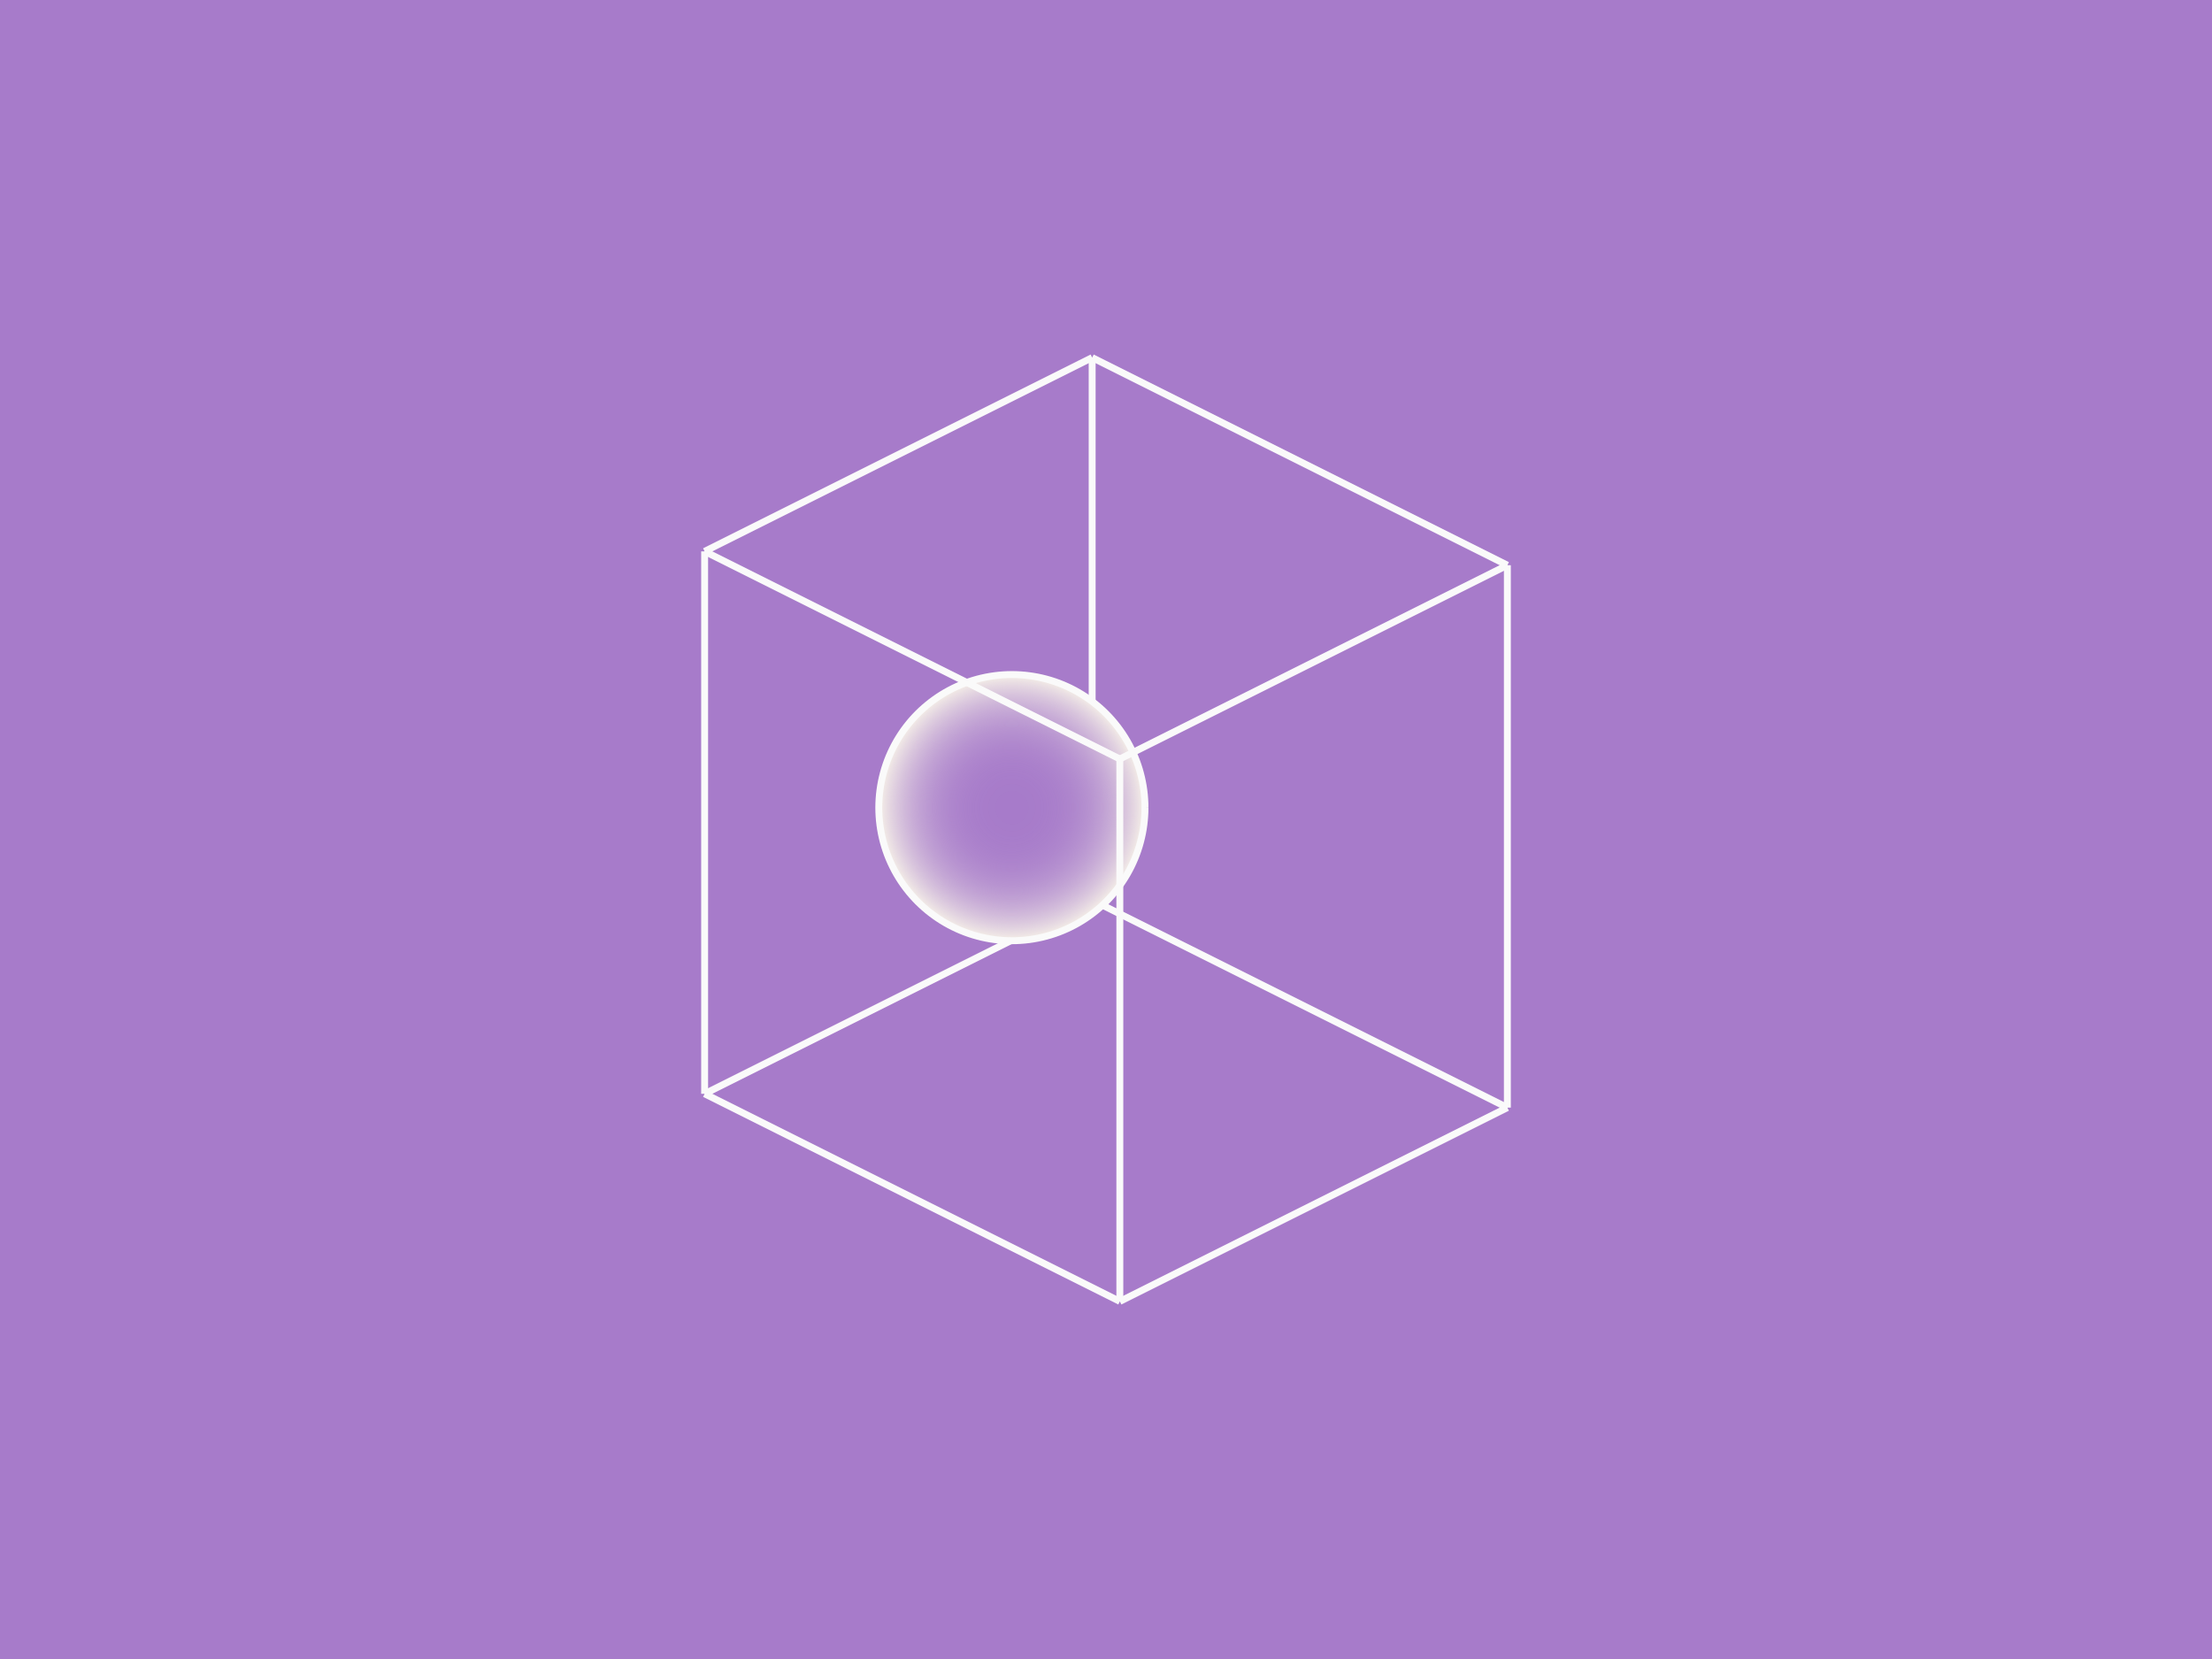
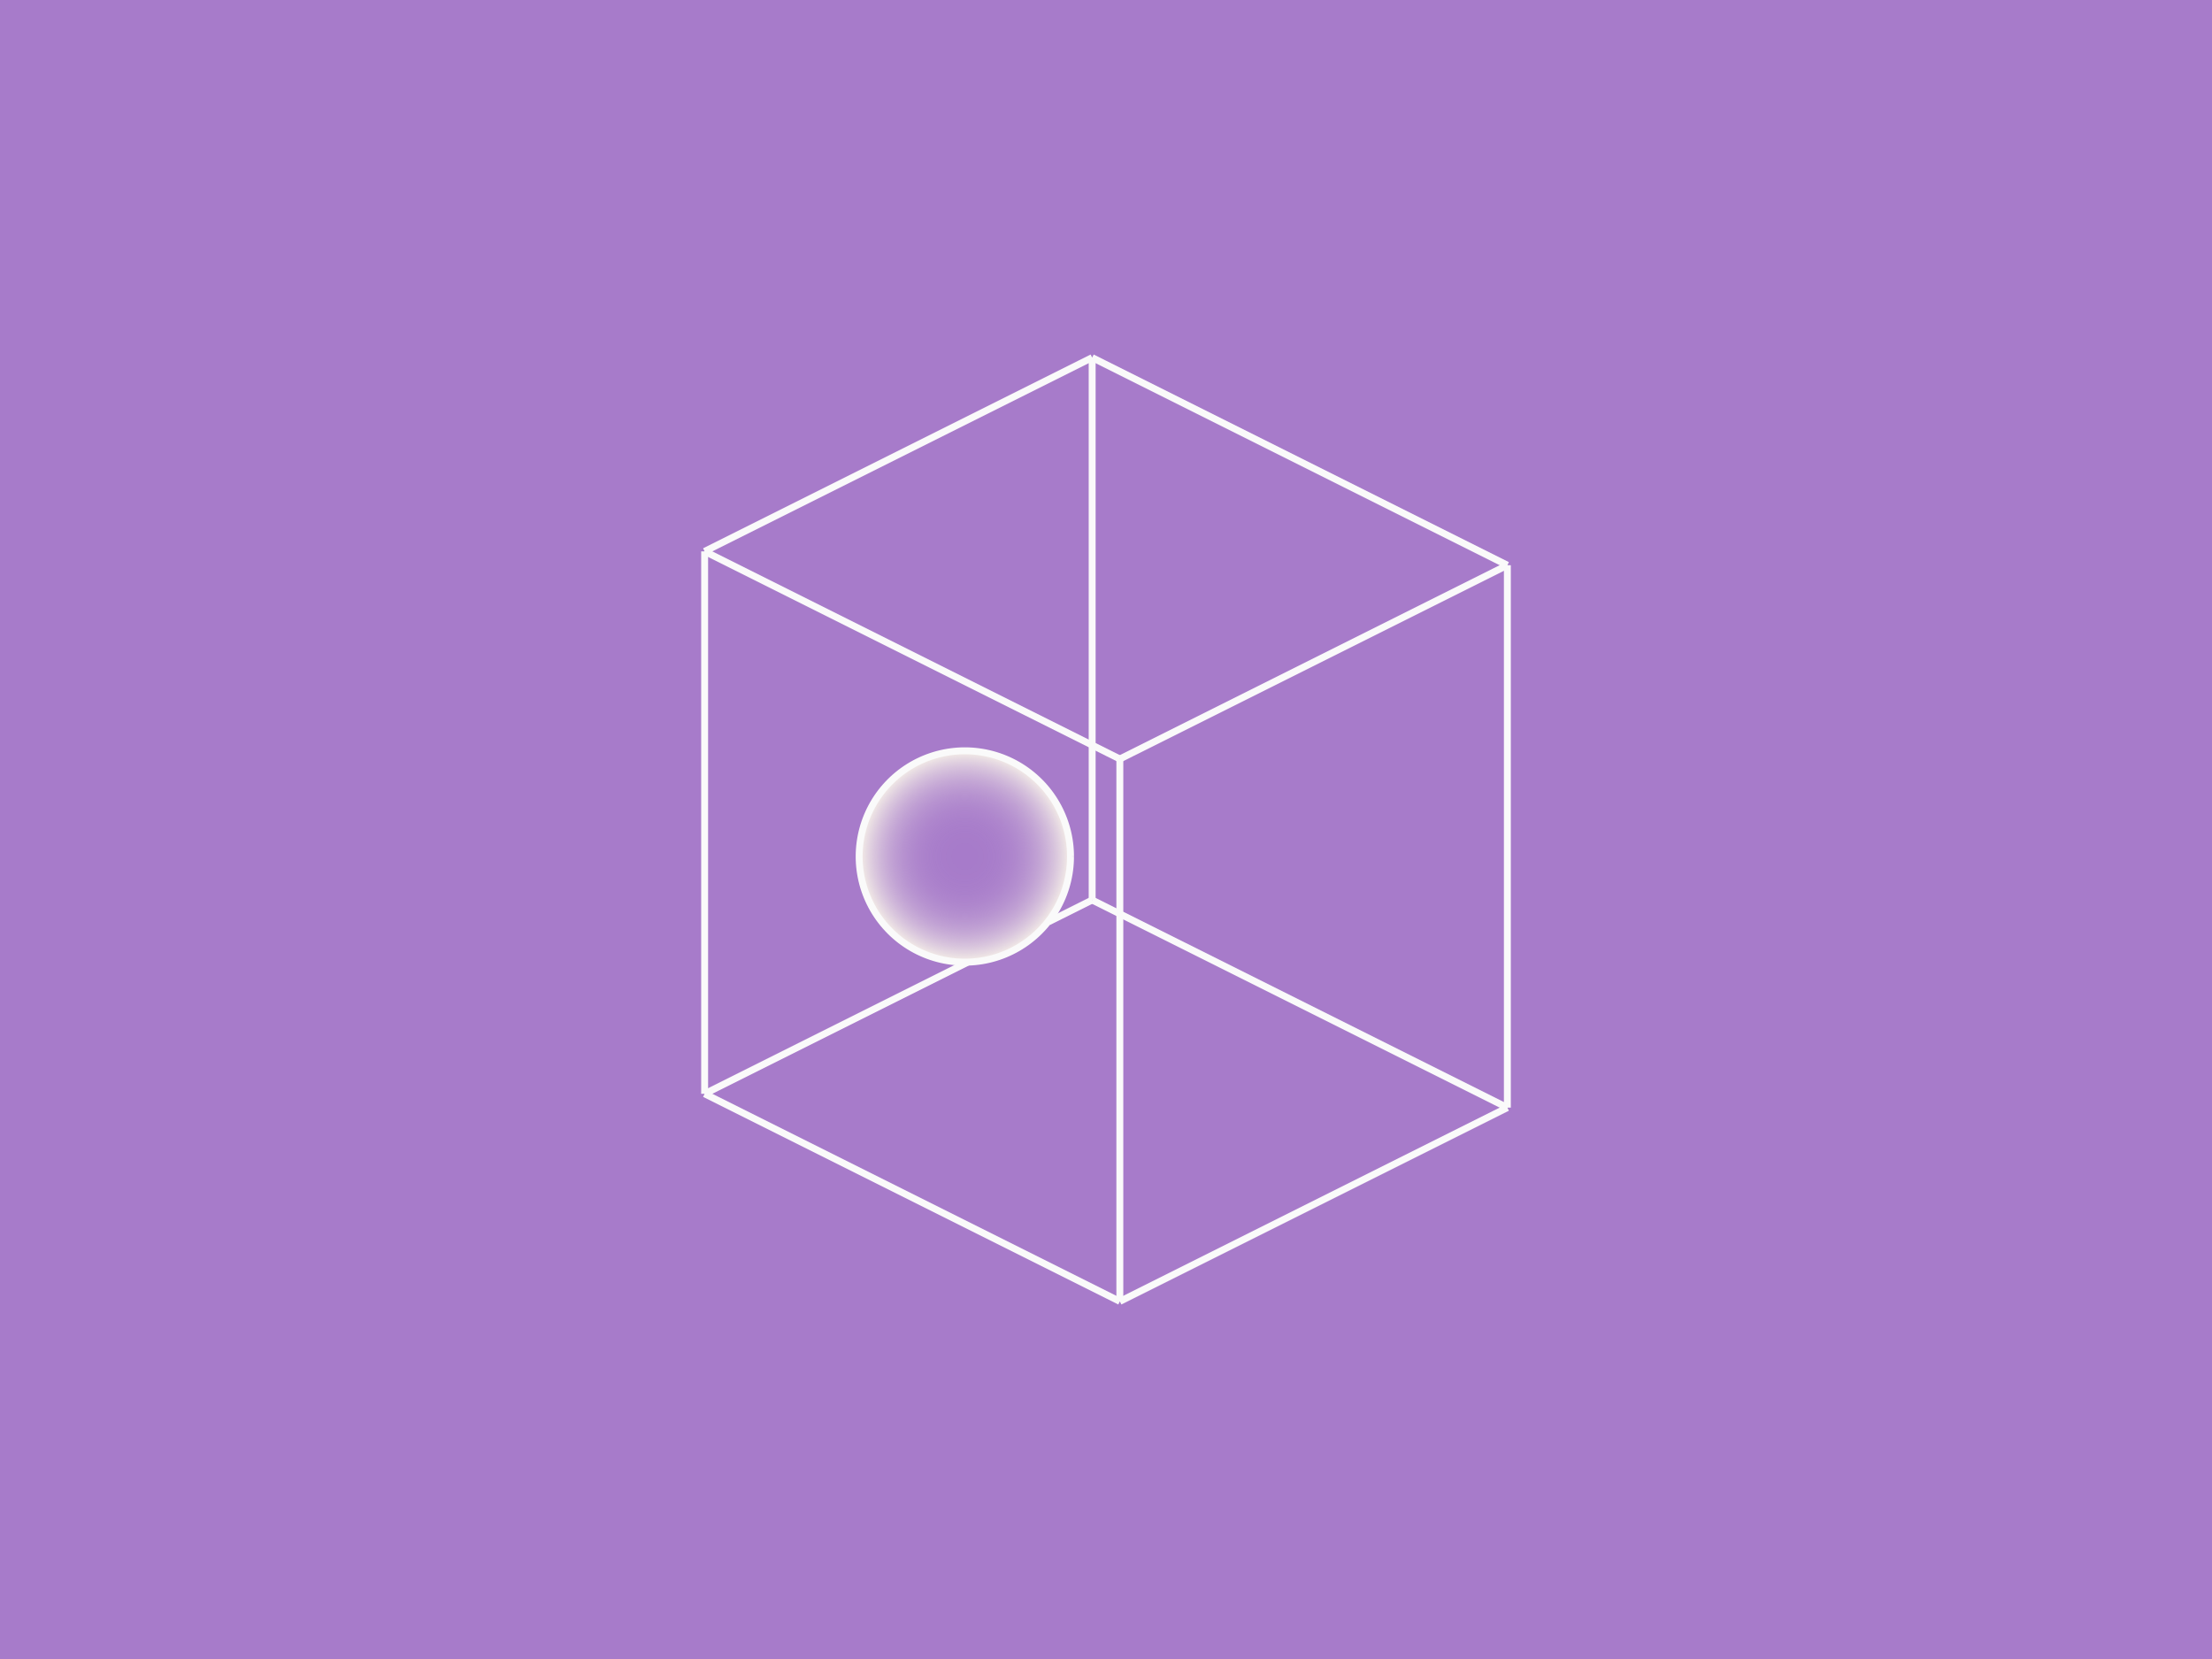
<svg xmlns="http://www.w3.org/2000/svg" width="3072" height="2304" viewBox="0 0 512 384">
  <rect width="512" height="384" fill="#A77BCA" />
  <svg x="64" y="0" width="384" height="384" viewBox="0 0 384 384">
    <defs>
-       <radialGradient id="iris-0" gradientUnits="userSpaceOnUse" cx="0" cy="0" r="1" gradientTransform="matrix(30.80701 0 0 30.80701 170.2162 186.9391)">
+       <radialGradient id="iris-0" gradientUnits="userSpaceOnUse" cx="0" cy="0" r="1" gradientTransform="matrix(24.46439 0 0 24.46439 159.3242 198.2452)">
        <stop offset="0" stop-color="#F6F1E8" stop-opacity="0" />
        <stop offset="0.031" stop-color="#F6F1E8" stop-opacity="0" />
        <stop offset="0.062" stop-color="#F6F1E8" stop-opacity="0" />
        <stop offset="0.094" stop-color="#F6F1E8" stop-opacity="0.001" />
        <stop offset="0.125" stop-color="#F6F1E8" stop-opacity="0.002" />
        <stop offset="0.156" stop-color="#F6F1E8" stop-opacity="0.004" />
        <stop offset="0.188" stop-color="#F6F1E8" stop-opacity="0.007" />
        <stop offset="0.219" stop-color="#F6F1E8" stop-opacity="0.01" />
        <stop offset="0.25" stop-color="#F6F1E8" stop-opacity="0.016" />
        <stop offset="0.281" stop-color="#F6F1E8" stop-opacity="0.022" />
        <stop offset="0.312" stop-color="#F6F1E8" stop-opacity="0.031" />
        <stop offset="0.344" stop-color="#F6F1E8" stop-opacity="0.041" />
        <stop offset="0.375" stop-color="#F6F1E8" stop-opacity="0.053" />
        <stop offset="0.406" stop-color="#F6F1E8" stop-opacity="0.067" />
        <stop offset="0.438" stop-color="#F6F1E8" stop-opacity="0.084" />
        <stop offset="0.469" stop-color="#F6F1E8" stop-opacity="0.103" />
        <stop offset="0.5" stop-color="#F6F1E8" stop-opacity="0.125" />
        <stop offset="0.531" stop-color="#F6F1E8" stop-opacity="0.15" />
        <stop offset="0.562" stop-color="#F6F1E8" stop-opacity="0.178" />
        <stop offset="0.594" stop-color="#F6F1E8" stop-opacity="0.209" />
        <stop offset="0.625" stop-color="#F6F1E8" stop-opacity="0.244" />
        <stop offset="0.656" stop-color="#F6F1E8" stop-opacity="0.283" />
        <stop offset="0.688" stop-color="#F6F1E8" stop-opacity="0.325" />
        <stop offset="0.719" stop-color="#F6F1E8" stop-opacity="0.371" />
        <stop offset="0.75" stop-color="#F6F1E8" stop-opacity="0.422" />
        <stop offset="0.781" stop-color="#F6F1E8" stop-opacity="0.477" />
        <stop offset="0.812" stop-color="#F6F1E8" stop-opacity="0.536" />
        <stop offset="0.844" stop-color="#F6F1E8" stop-opacity="0.601" />
        <stop offset="0.875" stop-color="#F6F1E8" stop-opacity="0.67" />
        <stop offset="0.906" stop-color="#F6F1E8" stop-opacity="0.744" />
        <stop offset="0.938" stop-color="#F6F1E8" stop-opacity="0.824" />
        <stop offset="0.969" stop-color="#F6F1E8" stop-opacity="0.909" />
        <stop offset="1" stop-color="#F6F1E8" stop-opacity="1" />
      </radialGradient>
    </defs>
-     <path d="M201.023 186.939L201.007 187.947L200.957 188.954L200.875 189.959L200.76 190.96L200.612 191.957L200.431 192.949L200.218 193.935L199.973 194.913L199.697 195.882L199.388 196.842L199.049 197.791L198.678 198.728L198.277 199.653L197.846 200.565L197.386 201.461L196.896 202.343L196.378 203.207L195.831 204.055L195.258 204.884L194.657 205.693L194.03 206.483L193.378 207.252L192.701 207.999L192 208.723L191.276 209.424L190.529 210.101L189.76 210.753L188.97 211.38L188.161 211.98L187.332 212.554L186.484 213.1L185.62 213.619L184.738 214.108L183.842 214.569L182.93 215L182.005 215.401L181.068 215.772L180.119 216.111L179.159 216.42L178.19 216.696L177.212 216.941L176.226 217.154L175.234 217.335L174.237 217.483L173.236 217.598L172.231 217.68L171.224 217.73L170.216 217.746L169.208 217.73L168.201 217.68L167.197 217.598L166.195 217.483L165.198 217.335L164.206 217.154L163.221 216.941L162.243 216.696L161.273 216.42L160.314 216.111L159.364 215.772L158.427 215.401L157.502 215L156.591 214.569L155.694 214.108L154.813 213.619L153.948 213.1L153.101 212.554L152.272 211.98L151.462 211.38L150.672 210.753L149.904 210.101L149.157 209.424L148.432 208.723L147.731 207.999L147.054 207.252L146.402 206.483L145.775 205.693L145.175 204.884L144.601 204.055L144.055 203.207L143.536 202.343L143.047 201.461L142.586 200.565L142.155 199.653L141.754 198.728L141.384 197.791L141.044 196.842L140.736 195.882L140.459 194.913L140.214 193.935L140.001 192.949L139.821 191.957L139.673 190.96L139.557 189.959L139.475 188.954L139.426 187.947L139.409 186.939L139.426 185.931L139.475 184.924L139.557 183.919L139.673 182.918L139.821 181.921L140.001 180.929L140.214 179.944L140.459 178.966L140.736 177.996L141.044 177.037L141.384 176.087L141.754 175.15L142.155 174.225L142.586 173.314L143.047 172.417L143.536 171.536L144.055 170.671L144.601 169.824L145.175 168.995L145.775 168.185L146.402 167.395L147.054 166.627L147.731 165.88L148.432 165.155L149.157 164.454L149.904 163.777L150.672 163.125L151.462 162.498L152.272 161.898L153.101 161.324L153.948 160.778L154.813 160.259L155.694 159.77L156.591 159.309L157.502 158.878L158.427 158.477L159.364 158.107L160.314 157.767L161.273 157.459L162.243 157.182L163.221 156.937L164.206 156.724L165.198 156.544L166.195 156.396L167.197 156.28L168.201 156.198L169.208 156.149L170.216 156.132L171.224 156.149L172.231 156.198L173.236 156.28L174.237 156.396L175.234 156.544L176.226 156.724L177.212 156.937L178.19 157.182L179.159 157.459L180.119 157.767L181.068 158.107L182.005 158.477L182.93 158.878L183.842 159.309L184.738 159.77L185.62 160.259L186.484 160.778L187.332 161.324L188.161 161.898L188.97 162.498L189.76 163.125L190.529 163.777L191.276 164.454L192 165.155L192.701 165.88L193.378 166.627L194.03 167.395L194.657 168.185L195.258 168.995L195.831 169.824L196.378 170.671L196.896 171.536L197.386 172.417L197.846 173.314L198.277 174.225L198.678 175.15L199.049 176.087L199.388 177.037L199.697 177.996L199.973 178.966L200.218 179.944L200.431 180.929L200.612 181.921L200.76 182.918L200.875 183.919L200.957 184.924L201.007 185.931Z" fill-rule="evenodd" fill="url(#iris-0)" />
+     <path d="M183.789 198.245L183.776 199.046L183.736 199.845L183.671 200.643L183.579 201.438L183.462 202.23L183.319 203.018L183.15 203.8L182.955 204.577L182.735 205.347L182.49 206.109L182.221 206.863L181.926 207.607L181.608 208.342L181.266 209.066L180.9 209.778L180.511 210.477L180.099 211.164L179.666 211.837L179.21 212.495L178.733 213.138L178.235 213.765L177.718 214.376L177.18 214.969L176.623 215.544L176.048 216.101L175.455 216.639L174.844 217.156L174.217 217.654L173.574 218.131L172.916 218.587L172.243 219.02L171.556 219.432L170.857 219.821L170.145 220.187L169.421 220.529L168.686 220.847L167.942 221.142L167.188 221.411L166.426 221.656L165.656 221.876L164.88 222.071L164.097 222.24L163.309 222.383L162.517 222.5L161.722 222.592L160.924 222.657L160.125 222.696L159.324 222.71L158.524 222.696L157.724 222.657L156.926 222.592L156.131 222.5L155.339 222.383L154.551 222.24L153.769 222.071L152.992 221.876L152.223 221.656L151.46 221.411L150.707 221.142L149.962 220.847L149.228 220.529L148.504 220.187L147.792 219.821L147.092 219.432L146.405 219.02L145.733 218.587L145.074 218.131L144.431 217.654L143.804 217.156L143.194 216.639L142.601 216.101L142.025 215.544L141.469 214.969L140.931 214.376L140.413 213.765L139.915 213.138L139.438 212.495L138.983 211.837L138.549 211.164L138.137 210.477L137.749 209.778L137.383 209.066L137.04 208.342L136.722 207.607L136.428 206.863L136.158 206.109L135.913 205.347L135.693 204.577L135.499 203.8L135.33 203.018L135.187 202.23L135.069 201.438L134.978 200.643L134.912 199.845L134.873 199.046L134.86 198.245L134.873 197.445L134.912 196.645L134.978 195.847L135.069 195.052L135.187 194.26L135.33 193.472L135.499 192.69L135.693 191.913L135.913 191.144L136.158 190.381L136.428 189.628L136.722 188.883L137.04 188.149L137.383 187.425L137.749 186.713L138.137 186.013L138.549 185.326L138.983 184.654L139.438 183.995L139.915 183.352L140.413 182.725L140.931 182.115L141.469 181.522L142.025 180.946L142.601 180.39L143.194 179.852L143.804 179.334L144.431 178.836L145.074 178.359L145.733 177.904L146.405 177.47L147.092 177.058L147.792 176.67L148.504 176.304L149.228 175.961L149.962 175.643L150.707 175.349L151.46 175.079L152.223 174.834L152.992 174.614L153.769 174.42L154.551 174.251L155.339 174.108L156.131 173.99L156.926 173.899L157.724 173.833L158.524 173.794L159.324 173.781L160.125 173.794L160.924 173.833L161.722 173.899L162.517 173.99L163.309 174.108L164.097 174.251L164.88 174.42L165.656 174.614L166.426 174.834L167.188 175.079L167.942 175.349L168.686 175.643L169.421 175.961L170.145 176.304L170.857 176.67L171.556 177.058L172.243 177.47L172.916 177.904L173.574 178.359L174.217 178.836L174.844 179.334L175.455 179.852L176.048 180.39L176.623 180.946L177.18 181.522L177.718 182.115L178.235 182.725L178.733 183.352L179.21 183.995L179.666 184.654L180.099 185.326L180.511 186.013L180.9 186.713L181.266 187.425L181.608 188.149L181.926 188.883L182.221 189.628L182.49 190.381L182.735 191.144L182.955 191.913L183.15 192.69L183.319 193.472L183.462 194.26L183.579 195.052L183.671 195.847L183.736 196.645L183.776 197.445Z" fill-rule="evenodd" fill="url(#iris-0)" />
    <g fill="none" stroke="#FAFAFA" stroke-linejoin="miter" stroke-linecap="butt">
      <g opacity="0.35" />
      <g>
-         <path d="M190.932 209.393L284.902 256.377" stroke-width="1.6" />
-         <path d="M188.796 162.289L188.796 82.773" stroke-width="1.6" />
-         <path d="M170.109 217.668L99.098 253.174" stroke-width="1.6" />
+         <path d="M188.796 208.325L284.902 256.377" stroke-width="1.6" />
+         <path d="M188.796 208.325L188.796 82.773" stroke-width="1.6" />
+         <path d="M188.796 208.325L178.652 213.397" stroke-width="1.6" />
+         <path d="M159.965 222.741L99.098 253.174" stroke-width="1.6" />
        <path d="M284.902 256.377L284.902 130.826" stroke-width="1.6" />
        <path d="M284.902 256.377L195.204 301.227" stroke-width="1.6" />
        <path d="M188.796 82.773L284.902 130.826" stroke-width="1.6" />
        <path d="M188.796 82.773L99.098 127.623" stroke-width="1.6" />
        <path d="M284.902 130.826L195.204 175.675" stroke-width="1.6" />
        <path d="M99.098 253.174L195.204 301.227" stroke-width="1.6" />
        <path d="M99.098 253.174L99.098 127.623" stroke-width="1.6" />
        <path d="M195.204 301.227L195.204 175.675" stroke-width="1.6" />
        <path d="M99.098 127.623L195.204 175.675" stroke-width="1.6" />
      </g>
      <g>
-         <path d="M201.023 186.939L201.007 187.947L200.957 188.954L200.875 189.959L200.76 190.96L200.612 191.957L200.431 192.949L200.218 193.935L199.973 194.913L199.697 195.882L199.388 196.842L199.049 197.791L198.678 198.728L198.277 199.653L197.846 200.565L197.386 201.461L196.896 202.343L196.378 203.207L195.831 204.055L195.258 204.884L194.657 205.693L194.03 206.483L193.378 207.252L192.701 207.999L192 208.723L191.276 209.424L190.529 210.101L189.76 210.753L188.97 211.38L188.161 211.98L187.332 212.554L186.484 213.1L185.62 213.619L184.738 214.108L183.842 214.569L182.93 215L182.005 215.401L181.068 215.772L180.119 216.111L179.159 216.42L178.19 216.696L177.212 216.941L176.226 217.154L175.234 217.335L174.237 217.483L173.236 217.598L172.231 217.68L171.224 217.73L170.216 217.746L169.208 217.73L168.201 217.68L167.197 217.598L166.195 217.483L165.198 217.335L164.206 217.154L163.221 216.941L162.243 216.696L161.273 216.42L160.314 216.111L159.364 215.772L158.427 215.401L157.502 215L156.591 214.569L155.694 214.108L154.813 213.619L153.948 213.1L153.101 212.554L152.272 211.98L151.462 211.38L150.672 210.753L149.904 210.101L149.157 209.424L148.432 208.723L147.731 207.999L147.054 207.252L146.402 206.483L145.775 205.693L145.175 204.884L144.601 204.055L144.055 203.207L143.536 202.343L143.047 201.461L142.586 200.565L142.155 199.653L141.754 198.728L141.384 197.791L141.044 196.842L140.736 195.882L140.459 194.913L140.214 193.935L140.001 192.949L139.821 191.957L139.673 190.96L139.557 189.959L139.475 188.954L139.426 187.947L139.409 186.939L139.426 185.931L139.475 184.924L139.557 183.919L139.673 182.918L139.821 181.921L140.001 180.929L140.214 179.944L140.459 178.966L140.736 177.996L141.044 177.037L141.384 176.087L141.754 175.15L142.155 174.225L142.586 173.314L143.047 172.417L143.536 171.536L144.055 170.671L144.601 169.824L145.175 168.995L145.775 168.185L146.402 167.395L147.054 166.627L147.731 165.88L148.432 165.155L149.157 164.454L149.904 163.777L150.672 163.125L151.462 162.498L152.272 161.898L153.101 161.324L153.948 160.778L154.813 160.259L155.694 159.77L156.591 159.309L157.502 158.878L158.427 158.477L159.364 158.107L160.314 157.767L161.273 157.459L162.243 157.182L163.221 156.937L164.206 156.724L165.198 156.544L166.195 156.396L167.197 156.28L168.201 156.198L169.208 156.149L170.216 156.132L171.224 156.149L172.231 156.198L173.236 156.28L174.237 156.396L175.234 156.544L176.226 156.724L177.212 156.937L178.19 157.182L179.159 157.459L180.119 157.767L181.068 158.107L182.005 158.477L182.93 158.878L183.842 159.309L184.738 159.77L185.62 160.259L186.484 160.778L187.332 161.324L188.161 161.898L188.97 162.498L189.76 163.125L190.529 163.777L191.276 164.454L192 165.155L192.701 165.88L193.378 166.627L194.03 167.395L194.657 168.185L195.258 168.995L195.831 169.824L196.378 170.671L196.896 171.536L197.386 172.417L197.846 173.314L198.277 174.225L198.678 175.15L199.049 176.087L199.388 177.037L199.697 177.996L199.973 178.966L200.218 179.944L200.431 180.929L200.612 181.921L200.76 182.918L200.875 183.919L200.957 184.924L201.007 185.931L201.023 186.939" stroke-width="1.6" />
+         <path d="M183.789 198.245L183.776 199.046L183.736 199.845L183.671 200.643L183.579 201.438L183.462 202.23L183.319 203.018L183.15 203.8L182.955 204.577L182.735 205.347L182.49 206.109L182.221 206.863L181.926 207.607L181.608 208.342L181.266 209.066L180.9 209.778L180.511 210.477L180.099 211.164L179.666 211.837L179.21 212.495L178.733 213.138L178.235 213.765L177.718 214.376L177.18 214.969L176.623 215.544L176.048 216.101L175.455 216.639L174.844 217.156L174.217 217.654L173.574 218.131L172.916 218.587L172.243 219.02L171.556 219.432L170.857 219.821L170.145 220.187L169.421 220.529L168.686 220.847L167.942 221.142L167.188 221.411L166.426 221.656L165.656 221.876L164.88 222.071L164.097 222.24L163.309 222.383L162.517 222.5L161.722 222.592L160.924 222.657L160.125 222.696L159.324 222.71L158.524 222.696L157.724 222.657L156.926 222.592L156.131 222.5L155.339 222.383L154.551 222.24L153.769 222.071L152.992 221.876L152.223 221.656L151.46 221.411L150.707 221.142L149.962 220.847L149.228 220.529L148.504 220.187L147.792 219.821L147.092 219.432L146.405 219.02L145.733 218.587L145.074 218.131L144.431 217.654L143.804 217.156L143.194 216.639L142.601 216.101L142.025 215.544L141.469 214.969L140.931 214.376L140.413 213.765L139.915 213.138L139.438 212.495L138.983 211.837L138.549 211.164L138.137 210.477L137.749 209.778L137.383 209.066L137.04 208.342L136.722 207.607L136.428 206.863L136.158 206.109L135.913 205.347L135.693 204.577L135.499 203.8L135.33 203.018L135.187 202.23L135.069 201.438L134.978 200.643L134.912 199.845L134.873 199.046L134.86 198.245L134.873 197.445L134.912 196.645L134.978 195.847L135.069 195.052L135.187 194.26L135.33 193.472L135.499 192.69L135.693 191.913L135.913 191.144L136.158 190.381L136.428 189.628L136.722 188.883L137.04 188.149L137.383 187.425L137.749 186.713L138.137 186.013L138.549 185.326L138.983 184.654L139.438 183.995L139.915 183.352L140.413 182.725L140.931 182.115L141.469 181.522L142.025 180.946L142.601 180.39L143.194 179.852L143.804 179.334L144.431 178.836L145.074 178.359L145.733 177.904L146.405 177.47L147.092 177.058L147.792 176.67L148.504 176.304L149.228 175.961L149.962 175.643L150.707 175.349L151.46 175.079L152.223 174.834L152.992 174.614L153.769 174.42L154.551 174.251L155.339 174.108L156.131 173.99L156.926 173.899L157.724 173.833L158.524 173.794L159.324 173.781L160.125 173.794L160.924 173.833L161.722 173.899L162.517 173.99L163.309 174.108L164.097 174.251L164.88 174.42L165.656 174.614L166.426 174.834L167.188 175.079L167.942 175.349L168.686 175.643L169.421 175.961L170.145 176.304L170.857 176.67L171.556 177.058L172.243 177.47L172.916 177.904L173.574 178.359L174.217 178.836L174.844 179.334L175.455 179.852L176.048 180.39L176.623 180.946L177.18 181.522L177.718 182.115L178.235 182.725L178.733 183.352L179.21 183.995L179.666 184.654L180.099 185.326L180.511 186.013L180.9 186.713L181.266 187.425L181.608 188.149L181.926 188.883L182.221 189.628L182.49 190.381L182.735 191.144L182.955 191.913L183.15 192.69L183.319 193.472L183.462 194.26L183.579 195.052L183.671 195.847L183.736 196.645L183.776 197.445L183.789 198.245" stroke-width="1.6" />
      </g>
    </g>
  </svg>
</svg>
